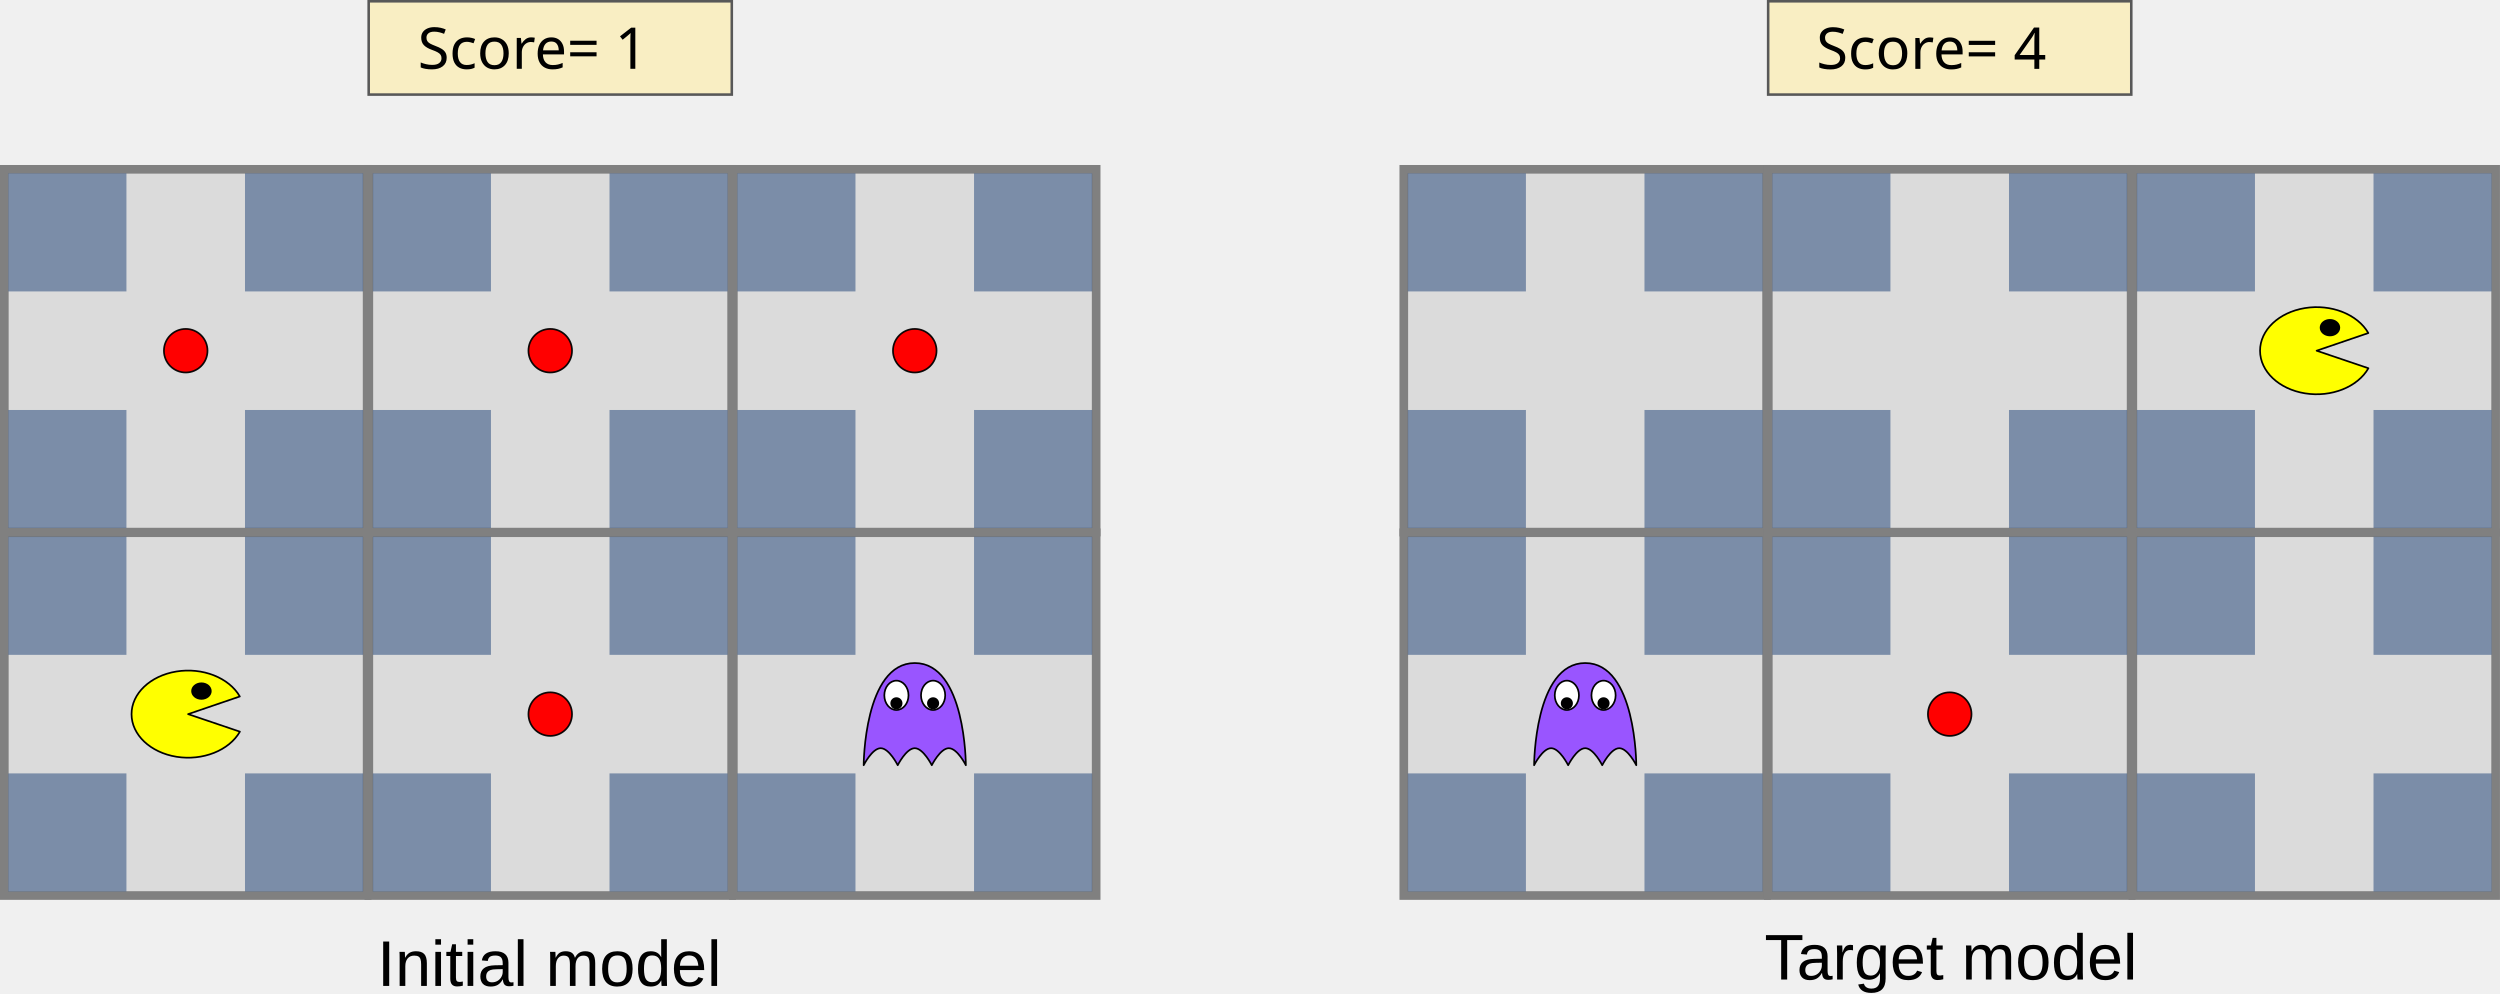
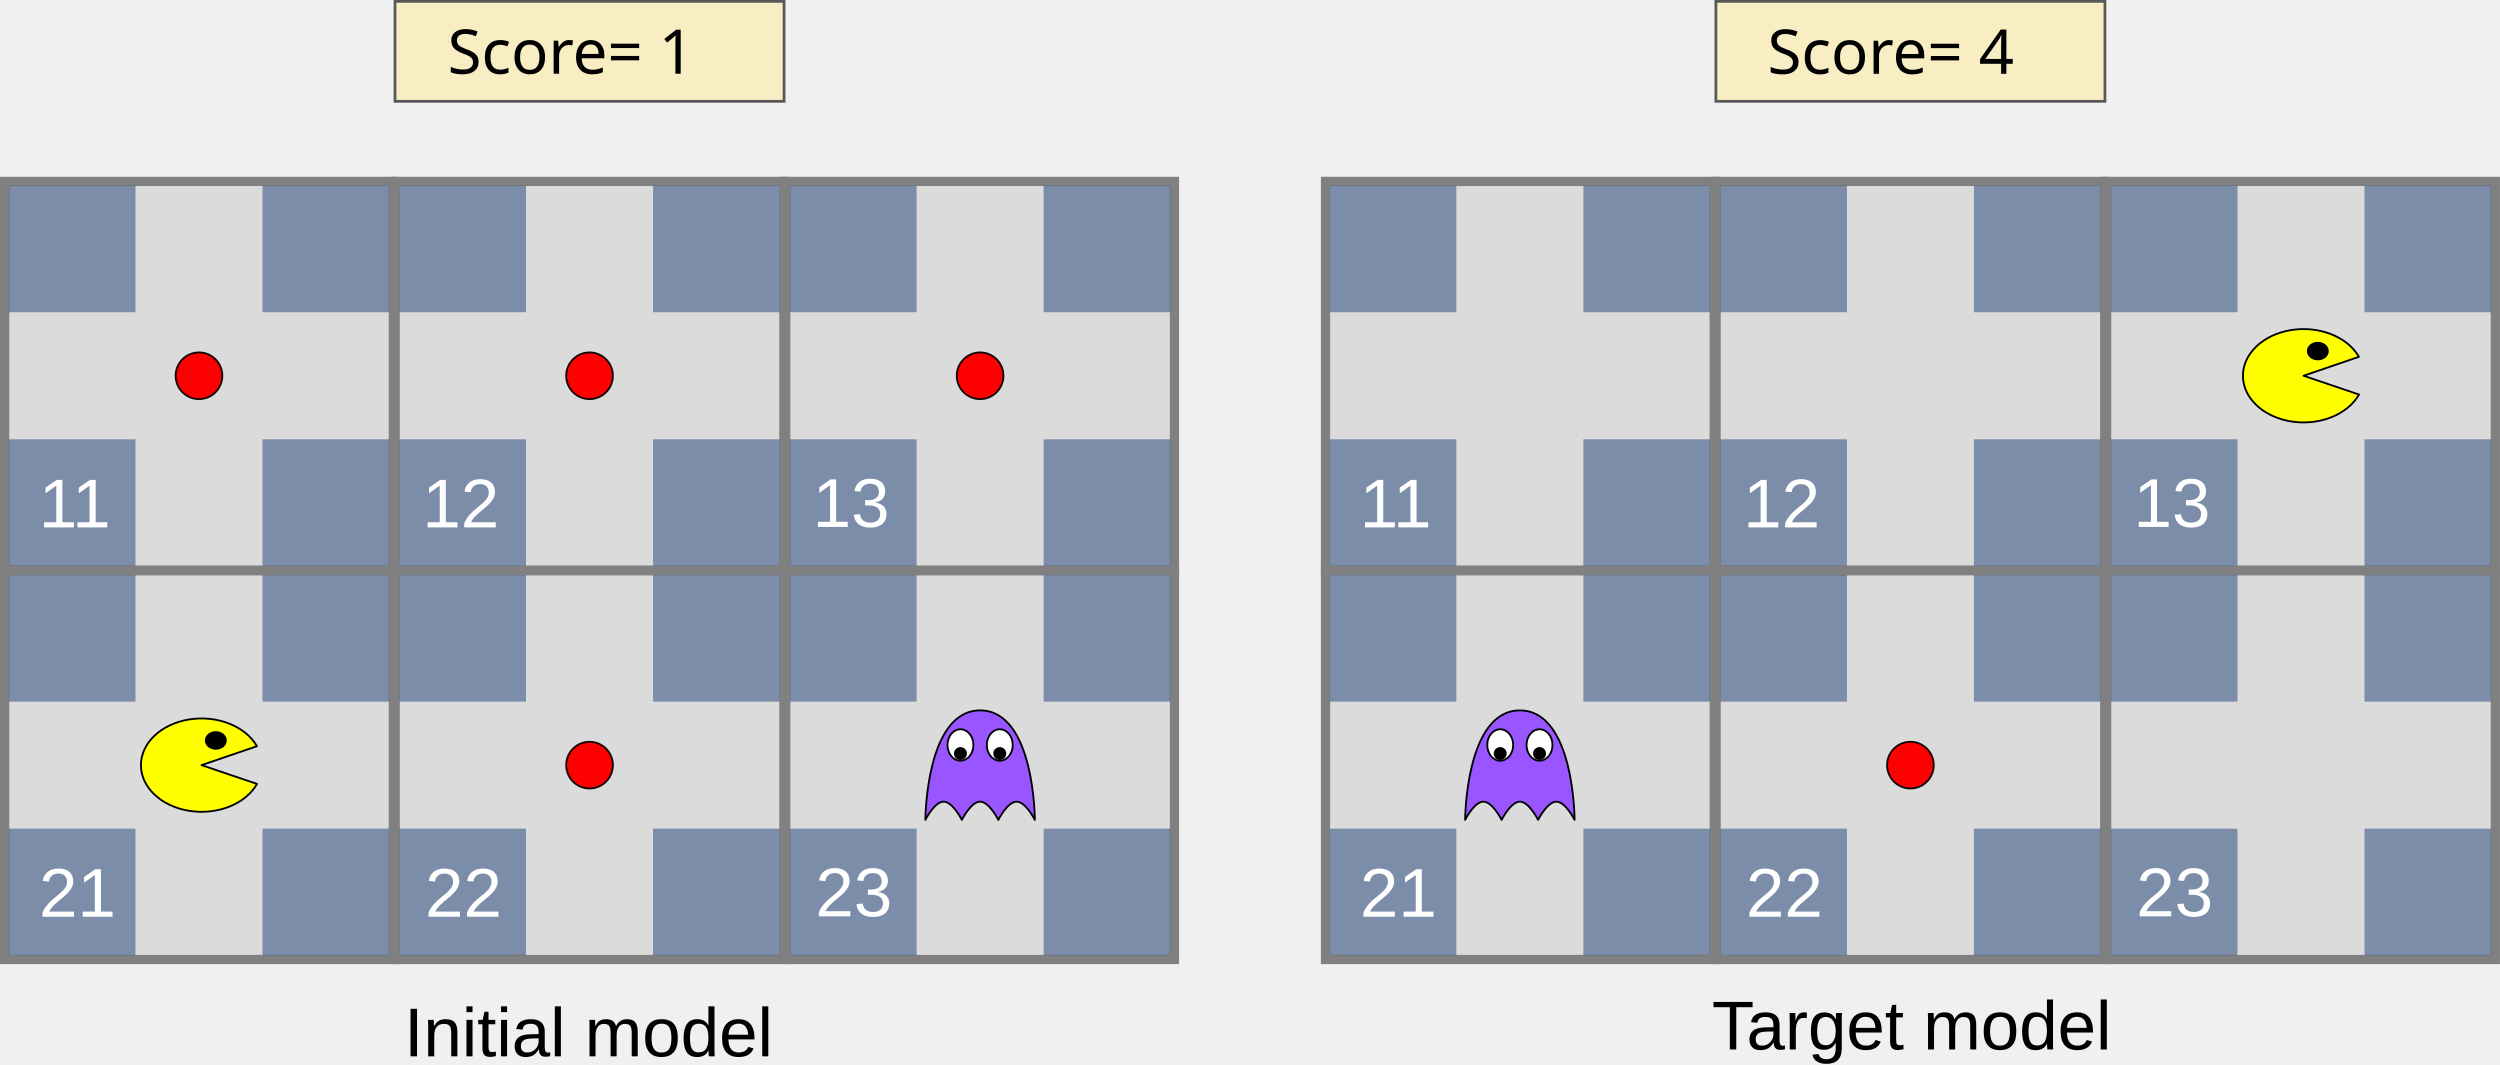
- <svg xmlns="http://www.w3.org/2000/svg" xmlns:ns1="http://www.openswatchbook.org/uri/2009/osb" width="15.074in" height="5.988in" id="svg19640" version="1.0">
+ <svg xmlns="http://www.w3.org/2000/svg" xmlns:ns1="http://www.openswatchbook.org/uri/2009/osb" width="14.069in" height="5.988in" id="svg19640" version="1.0">
  <defs id="defs19642">
    <marker orient="auto" refY="0" refX="0" id="marker12041" style="overflow:visible">
      <path id="path12039" d="M 0,0 5,-5 -12.5,0 5,5 Z" style="fill:#000000;fill-opacity:1;fill-rule:evenodd;stroke:#000000;stroke-width:1pt;stroke-opacity:1" transform="matrix(0.4,0,0,0.4,4,0)" />
    </marker>
    <marker orient="auto" refY="0" refX="0" id="marker10368" style="overflow:visible">
      <path id="path10366" d="M 0,0 5,-5 -12.5,0 5,5 Z" style="fill:#ff0100;fill-opacity:1;fill-rule:evenodd;stroke:#ff0100;stroke-width:1pt;stroke-opacity:1" transform="matrix(0.4,0,0,0.4,4,0)" />
    </marker>
    <marker orient="auto" refY="0" refX="0" id="marker10172" style="overflow:visible">
      <path id="path10170" d="M 0,0 5,-5 -12.5,0 5,5 Z" style="fill:#ff0100;fill-opacity:1;fill-rule:evenodd;stroke:#ff0100;stroke-width:1pt;stroke-opacity:1" transform="matrix(0.4,0,0,0.4,4,0)" />
    </marker>
    <marker orient="auto" refY="0" refX="0" id="marker9828" style="overflow:visible">
      <path id="path9826" d="M 0,0 5,-5 -12.5,0 5,5 Z" style="fill:#000000;fill-opacity:1;fill-rule:evenodd;stroke:#000000;stroke-width:1pt;stroke-opacity:1" transform="matrix(0.4,0,0,0.4,4,0)" />
    </marker>
    <marker orient="auto" refY="0" refX="0" id="marker9420" style="overflow:visible">
      <path id="path9418" d="M 0,0 5,-5 -12.5,0 5,5 Z" style="fill:#000000;fill-opacity:1;fill-rule:evenodd;stroke:#000000;stroke-width:1pt;stroke-opacity:1" transform="matrix(0.4,0,0,0.4,4,0)" />
    </marker>
    <marker orient="auto" refY="0" refX="0" id="marker9006" style="overflow:visible">
      <path id="path9004" d="M 0,0 5,-5 -12.5,0 5,5 Z" style="fill:#0000f6;fill-opacity:1;fill-rule:evenodd;stroke:#0000f6;stroke-width:1pt;stroke-opacity:1" transform="matrix(0.4,0,0,0.4,4,0)" />
    </marker>
    <marker style="overflow:visible" id="marker7353" refX="0" refY="0" orient="auto">
      <path transform="matrix(0.4,0,0,0.4,4,0)" style="fill:#000000;fill-opacity:1;fill-rule:evenodd;stroke:#000000;stroke-width:1pt;stroke-opacity:1" d="M 0,0 5,-5 -12.5,0 5,5 Z" id="path7351" />
    </marker>
    <marker style="overflow:visible" id="marker6692" refX="0" refY="0" orient="auto">
      <path transform="matrix(0.4,0,0,0.4,4,0)" style="fill:#ff0000;fill-opacity:0.619;fill-rule:evenodd;stroke:#ff0100;stroke-width:1pt;stroke-opacity:1" d="M 0,0 5,-5 -12.5,0 5,5 Z" id="path6690" />
    </marker>
    <marker orient="auto" refY="0" refX="0" id="marker6030" style="overflow:visible">
      <path id="path6028" d="M 0,0 5,-5 -12.5,0 5,5 Z" style="fill:#006a00;fill-opacity:1;fill-rule:evenodd;stroke:#006a00;stroke-width:1pt;stroke-opacity:1" transform="matrix(0.4,0,0,0.4,4,0)" />
    </marker>
    <marker orient="auto" refY="0" refX="0" id="marker5816" style="overflow:visible">
      <path id="path5814" d="M 0,0 5,-5 -12.5,0 5,5 Z" style="fill:#0fef00;fill-opacity:0.619;fill-rule:evenodd;stroke:#006a00;stroke-width:1pt;stroke-opacity:1" transform="matrix(0.4,0,0,0.4,4,0)" />
    </marker>
    <marker orient="auto" refY="0" refX="0" id="marker5287" style="overflow:visible">
      <path id="path5285" d="M 0,0 5,-5 -12.5,0 5,5 Z" style="fill:#000000;fill-opacity:1;fill-rule:evenodd;stroke:#000000;stroke-width:1pt;stroke-opacity:1" transform="matrix(0.4,0,0,0.4,4,0)" />
    </marker>
    <marker style="overflow:visible" id="marker1061" refX="0" refY="0" orient="auto">
      <path transform="matrix(0.4,0,0,0.4,4,0)" style="fill:#000000;fill-opacity:1;fill-rule:evenodd;stroke:#000000;stroke-width:1pt;stroke-opacity:1" d="M 0,0 5,-5 -12.5,0 5,5 Z" id="path1059" />
    </marker>
    <marker style="overflow:visible" id="marker10573" refX="0" refY="0" orient="auto">
      <path transform="matrix(0.4,0,0,0.4,4,0)" style="fill:#000000;fill-opacity:1;fill-rule:evenodd;stroke:#000000;stroke-width:1pt;stroke-opacity:1" d="M 0,0 5,-5 -12.5,0 5,5 Z" id="path10571" />
    </marker>
    <marker orient="auto" refY="0" refX="0" id="marker10458" style="overflow:visible">
      <path id="path10456" d="M 0,0 5,-5 -12.5,0 5,5 Z" style="fill:#000000;fill-opacity:1;fill-rule:evenodd;stroke:#000000;stroke-width:1pt;stroke-opacity:1" transform="matrix(0.4,0,0,0.4,4,0)" />
    </marker>
    <linearGradient id="linearGradient9888" ns1:paint="solid">
      <stop style="stop-color:#000000;stop-opacity:1;" offset="0" id="stop9886" />
    </linearGradient>
    <marker style="overflow:visible" id="marker9519" refX="0" refY="0" orient="auto">
      <path transform="matrix(0.4,0,0,0.4,4,0)" style="fill:#000000;fill-opacity:1;fill-rule:evenodd;stroke:#000000;stroke-width:1pt;stroke-opacity:1" d="M 0,0 5,-5 -12.5,0 5,5 Z" id="path9517" />
    </marker>
    <marker orient="auto" refY="0" refX="0" id="marker8839" style="overflow:visible">
      <path id="path8837" d="M 0,0 5,-5 -12.5,0 5,5 Z" style="fill:#000000;fill-opacity:1;fill-rule:evenodd;stroke:#000000;stroke-width:1pt;stroke-opacity:1" transform="matrix(0.4,0,0,0.4,4,0)" />
    </marker>
    <marker orient="auto" refY="0" refX="0" id="marker8245" style="overflow:visible">
      <path id="path8243" d="M 0,0 5,-5 -12.5,0 5,5 Z" style="fill:#000000;fill-opacity:1;fill-rule:evenodd;stroke:#000000;stroke-width:1pt;stroke-opacity:1" transform="matrix(0.4,0,0,0.4,4,0)" />
    </marker>
    <linearGradient id="linearGradient6167" ns1:paint="solid">
      <stop style="stop-color:#000000;stop-opacity:1;" offset="0" id="stop6165" />
    </linearGradient>
    <marker orient="auto" refY="0" refX="0" id="Arrow1Lstart" style="overflow:visible">
      <path id="path4739" d="M 0,0 5,-5 -12.5,0 5,5 Z" style="fill:#000000;fill-opacity:1;fill-rule:evenodd;stroke:#000000;stroke-width:1pt;stroke-opacity:1" transform="matrix(0.8,0,0,0.8,10,0)" />
    </marker>
    <marker style="overflow:visible" id="Arrow1Mend" refX="0" refY="0" orient="auto">
      <path transform="matrix(-0.4,0,0,-0.4,-4,0)" style="fill-rule:evenodd;stroke:#000000;stroke-width:1pt;marker-start:none" d="M 0,0 5,-5 -12.5,0 5,5 Z" id="path5914" />
    </marker>
    <marker orient="auto" refY="0" refX="0" id="Arrow1Mend-4" style="overflow:visible">
      <path id="path5914-8" d="M 0,0 5,-5 -12.5,0 5,5 Z" style="fill-rule:evenodd;stroke:#000000;stroke-width:1pt;marker-start:none" transform="matrix(-0.4,0,0,-0.4,-4,0)" />
    </marker>
    <marker style="overflow:visible" id="marker4821-5" refX="0" refY="0" orient="auto">
      <path transform="matrix(0.4,0,0,0.4,4,0)" style="fill:#0000f6;fill-opacity:1;fill-rule:evenodd;stroke:#0000f6;stroke-width:1pt;stroke-opacity:1" d="M 0,0 5,-5 -12.5,0 5,5 Z" id="path4819-7" />
    </marker>
    <marker style="overflow:visible" id="Arrow1Mend-3" refX="0" refY="0" orient="auto">
      <path transform="matrix(-0.4,0,0,-0.4,-4,0)" style="fill-rule:evenodd;stroke:#000000;stroke-width:1pt;marker-start:none" d="M 0,0 5,-5 -12.5,0 5,5 Z" id="path5914-4" />
    </marker>
  </defs>
  <g id="layer2" transform="translate(96.5438,-1249.698)">
-     <g id="g6042">
+     <g id="g5107">
      <rect style="fill:#cccccc;fill-opacity:0.575;fill-rule:evenodd;stroke:#808080;stroke-width:5;stroke-miterlimit:4;stroke-dasharray:none;stroke-opacity:1" id="rect8469" width="210" height="210" x="-94.044" y="1347.701" />
      <rect style="fill:#214478;fill-opacity:0.517;fill-rule:evenodd;stroke:none;stroke-width:1.628;stroke-miterlimit:4;stroke-dasharray:none;stroke-opacity:1" id="rect8471" width="68.372" height="68.372" x="-91.73" y="1350.015" />
      <rect y="1487.015" x="-91.73" height="68.372" width="68.372" id="rect8473" style="fill:#214478;fill-opacity:0.517;fill-rule:evenodd;stroke:none;stroke-width:1.628;stroke-miterlimit:4;stroke-dasharray:none;stroke-opacity:1" />
      <rect style="fill:#214478;fill-opacity:0.517;fill-rule:evenodd;stroke:none;stroke-width:1.628;stroke-miterlimit:4;stroke-dasharray:none;stroke-opacity:1" id="rect8475" width="68.372" height="68.372" x="45.27" y="1487.015" />
      <rect y="1350.015" x="45.27" height="68.372" width="68.372" id="rect8477" style="fill:#214478;fill-opacity:0.517;fill-rule:evenodd;stroke:none;stroke-width:1.628;stroke-miterlimit:4;stroke-dasharray:none;stroke-opacity:1" />
      <rect y="1347.701" x="116.956" height="210" width="210" id="rect8479" style="fill:#cccccc;fill-opacity:0.575;fill-rule:evenodd;stroke:#808080;stroke-width:5;stroke-miterlimit:4;stroke-dasharray:none;stroke-opacity:1" />
      <rect y="1350.015" x="119.27" height="68.372" width="68.372" id="rect8481" style="fill:#214478;fill-opacity:0.517;fill-rule:evenodd;stroke:none;stroke-width:1.628;stroke-miterlimit:4;stroke-dasharray:none;stroke-opacity:1" />
      <rect style="fill:#214478;fill-opacity:0.517;fill-rule:evenodd;stroke:none;stroke-width:1.628;stroke-miterlimit:4;stroke-dasharray:none;stroke-opacity:1" id="rect8483" width="68.372" height="68.372" x="119.27" y="1487.015" />
      <rect y="1487.015" x="256.27" height="68.372" width="68.372" id="rect8485" style="fill:#214478;fill-opacity:0.517;fill-rule:evenodd;stroke:none;stroke-width:1.628;stroke-miterlimit:4;stroke-dasharray:none;stroke-opacity:1" />
      <rect style="fill:#214478;fill-opacity:0.517;fill-rule:evenodd;stroke:none;stroke-width:1.628;stroke-miterlimit:4;stroke-dasharray:none;stroke-opacity:1" id="rect8487" width="68.372" height="68.372" x="256.27" y="1350.015" />
      <rect style="fill:#cccccc;fill-opacity:0.575;fill-rule:evenodd;stroke:#808080;stroke-width:5;stroke-miterlimit:4;stroke-dasharray:none;stroke-opacity:1" id="rect8489" width="210" height="210" x="327.956" y="1347.701" />
      <rect style="fill:#214478;fill-opacity:0.517;fill-rule:evenodd;stroke:none;stroke-width:1.628;stroke-miterlimit:4;stroke-dasharray:none;stroke-opacity:1" id="rect8491" width="68.372" height="68.372" x="330.27" y="1350.015" />
      <rect y="1487.015" x="330.27" height="68.372" width="68.372" id="rect8493" style="fill:#214478;fill-opacity:0.517;fill-rule:evenodd;stroke:none;stroke-width:1.628;stroke-miterlimit:4;stroke-dasharray:none;stroke-opacity:1" />
      <rect style="fill:#214478;fill-opacity:0.517;fill-rule:evenodd;stroke:none;stroke-width:1.628;stroke-miterlimit:4;stroke-dasharray:none;stroke-opacity:1" id="rect8495" width="68.372" height="68.372" x="467.27" y="1487.015" />
      <rect y="1350.015" x="467.27" height="68.372" width="68.372" id="rect8497" style="fill:#214478;fill-opacity:0.517;fill-rule:evenodd;stroke:none;stroke-width:1.628;stroke-miterlimit:4;stroke-dasharray:none;stroke-opacity:1" />
      <rect y="1558.064" x="-94.044" height="210" width="210" id="rect5071" style="fill:#cccccc;fill-opacity:0.575;fill-rule:evenodd;stroke:#808080;stroke-width:5;stroke-miterlimit:4;stroke-dasharray:none;stroke-opacity:1" />
      <rect y="1560.378" x="-91.73" height="68.372" width="68.372" id="rect5073" style="fill:#214478;fill-opacity:0.517;fill-rule:evenodd;stroke:none;stroke-width:1.628;stroke-miterlimit:4;stroke-dasharray:none;stroke-opacity:1" />
      <rect style="fill:#214478;fill-opacity:0.517;fill-rule:evenodd;stroke:none;stroke-width:1.628;stroke-miterlimit:4;stroke-dasharray:none;stroke-opacity:1" id="rect5075" width="68.372" height="68.372" x="-91.73" y="1697.378" />
      <rect y="1697.378" x="45.27" height="68.372" width="68.372" id="rect5077" style="fill:#214478;fill-opacity:0.517;fill-rule:evenodd;stroke:none;stroke-width:1.628;stroke-miterlimit:4;stroke-dasharray:none;stroke-opacity:1" />
      <rect style="fill:#214478;fill-opacity:0.517;fill-rule:evenodd;stroke:none;stroke-width:1.628;stroke-miterlimit:4;stroke-dasharray:none;stroke-opacity:1" id="rect5079" width="68.372" height="68.372" x="45.27" y="1560.378" />
      <rect style="fill:#cccccc;fill-opacity:0.575;fill-rule:evenodd;stroke:#808080;stroke-width:5;stroke-miterlimit:4;stroke-dasharray:none;stroke-opacity:1" id="rect5081" width="210" height="210" x="116.956" y="1558.064" />
      <rect style="fill:#214478;fill-opacity:0.517;fill-rule:evenodd;stroke:none;stroke-width:1.628;stroke-miterlimit:4;stroke-dasharray:none;stroke-opacity:1" id="rect5083" width="68.372" height="68.372" x="119.27" y="1560.378" />
      <rect y="1697.378" x="119.27" height="68.372" width="68.372" id="rect5085" style="fill:#214478;fill-opacity:0.517;fill-rule:evenodd;stroke:none;stroke-width:1.628;stroke-miterlimit:4;stroke-dasharray:none;stroke-opacity:1" />
      <rect style="fill:#214478;fill-opacity:0.517;fill-rule:evenodd;stroke:none;stroke-width:1.628;stroke-miterlimit:4;stroke-dasharray:none;stroke-opacity:1" id="rect5087" width="68.372" height="68.372" x="256.27" y="1697.378" />
      <rect y="1560.378" x="256.27" height="68.372" width="68.372" id="rect5089" style="fill:#214478;fill-opacity:0.517;fill-rule:evenodd;stroke:none;stroke-width:1.628;stroke-miterlimit:4;stroke-dasharray:none;stroke-opacity:1" />
      <rect y="1558.064" x="327.956" height="210" width="210" id="rect5091" style="fill:#cccccc;fill-opacity:0.575;fill-rule:evenodd;stroke:#808080;stroke-width:5;stroke-miterlimit:4;stroke-dasharray:none;stroke-opacity:1" />
      <rect y="1560.378" x="330.27" height="68.372" width="68.372" id="rect5093" style="fill:#214478;fill-opacity:0.517;fill-rule:evenodd;stroke:none;stroke-width:1.628;stroke-miterlimit:4;stroke-dasharray:none;stroke-opacity:1" />
      <rect style="fill:#214478;fill-opacity:0.517;fill-rule:evenodd;stroke:none;stroke-width:1.628;stroke-miterlimit:4;stroke-dasharray:none;stroke-opacity:1" id="rect5095" width="68.372" height="68.372" x="330.27" y="1697.378" />
      <rect y="1697.378" x="467.27" height="68.372" width="68.372" id="rect5097" style="fill:#214478;fill-opacity:0.517;fill-rule:evenodd;stroke:none;stroke-width:1.628;stroke-miterlimit:4;stroke-dasharray:none;stroke-opacity:1" />
      <rect style="fill:#214478;fill-opacity:0.517;fill-rule:evenodd;stroke:none;stroke-width:1.628;stroke-miterlimit:4;stroke-dasharray:none;stroke-opacity:1" id="rect5099" width="68.372" height="68.372" x="467.27" y="1560.378" />
-     </g>
-     <g id="g6104" transform="translate(810.076)">
-       <rect y="1347.701" x="-94.044" height="210" width="210" id="rect6044" style="fill:#cccccc;fill-opacity:0.575;fill-rule:evenodd;stroke:#808080;stroke-width:5;stroke-miterlimit:4;stroke-dasharray:none;stroke-opacity:1" />
-       <rect y="1350.015" x="-91.73" height="68.372" width="68.372" id="rect6046" style="fill:#214478;fill-opacity:0.517;fill-rule:evenodd;stroke:none;stroke-width:1.628;stroke-miterlimit:4;stroke-dasharray:none;stroke-opacity:1" />
-       <rect style="fill:#214478;fill-opacity:0.517;fill-rule:evenodd;stroke:none;stroke-width:1.628;stroke-miterlimit:4;stroke-dasharray:none;stroke-opacity:1" id="rect6048" width="68.372" height="68.372" x="-91.73" y="1487.015" />
-       <rect y="1487.015" x="45.27" height="68.372" width="68.372" id="rect6050" style="fill:#214478;fill-opacity:0.517;fill-rule:evenodd;stroke:none;stroke-width:1.628;stroke-miterlimit:4;stroke-dasharray:none;stroke-opacity:1" />
-       <rect style="fill:#214478;fill-opacity:0.517;fill-rule:evenodd;stroke:none;stroke-width:1.628;stroke-miterlimit:4;stroke-dasharray:none;stroke-opacity:1" id="rect6052" width="68.372" height="68.372" x="45.27" y="1350.015" />
-       <rect style="fill:#cccccc;fill-opacity:0.575;fill-rule:evenodd;stroke:#808080;stroke-width:5;stroke-miterlimit:4;stroke-dasharray:none;stroke-opacity:1" id="rect6054" width="210" height="210" x="116.956" y="1347.701" />
-       <rect style="fill:#214478;fill-opacity:0.517;fill-rule:evenodd;stroke:none;stroke-width:1.628;stroke-miterlimit:4;stroke-dasharray:none;stroke-opacity:1" id="rect6056" width="68.372" height="68.372" x="119.27" y="1350.015" />
-       <rect y="1487.015" x="119.27" height="68.372" width="68.372" id="rect6058" style="fill:#214478;fill-opacity:0.517;fill-rule:evenodd;stroke:none;stroke-width:1.628;stroke-miterlimit:4;stroke-dasharray:none;stroke-opacity:1" />
-       <rect style="fill:#214478;fill-opacity:0.517;fill-rule:evenodd;stroke:none;stroke-width:1.628;stroke-miterlimit:4;stroke-dasharray:none;stroke-opacity:1" id="rect6060" width="68.372" height="68.372" x="256.27" y="1487.015" />
-       <rect y="1350.015" x="256.27" height="68.372" width="68.372" id="rect6062" style="fill:#214478;fill-opacity:0.517;fill-rule:evenodd;stroke:none;stroke-width:1.628;stroke-miterlimit:4;stroke-dasharray:none;stroke-opacity:1" />
-       <rect y="1347.701" x="327.956" height="210" width="210" id="rect6064" style="fill:#cccccc;fill-opacity:0.575;fill-rule:evenodd;stroke:#808080;stroke-width:5;stroke-miterlimit:4;stroke-dasharray:none;stroke-opacity:1" />
-       <rect y="1350.015" x="330.27" height="68.372" width="68.372" id="rect6066" style="fill:#214478;fill-opacity:0.517;fill-rule:evenodd;stroke:none;stroke-width:1.628;stroke-miterlimit:4;stroke-dasharray:none;stroke-opacity:1" />
-       <rect style="fill:#214478;fill-opacity:0.517;fill-rule:evenodd;stroke:none;stroke-width:1.628;stroke-miterlimit:4;stroke-dasharray:none;stroke-opacity:1" id="rect6068" width="68.372" height="68.372" x="330.27" y="1487.015" />
-       <rect y="1487.015" x="467.27" height="68.372" width="68.372" id="rect6070" style="fill:#214478;fill-opacity:0.517;fill-rule:evenodd;stroke:none;stroke-width:1.628;stroke-miterlimit:4;stroke-dasharray:none;stroke-opacity:1" />
-       <rect style="fill:#214478;fill-opacity:0.517;fill-rule:evenodd;stroke:none;stroke-width:1.628;stroke-miterlimit:4;stroke-dasharray:none;stroke-opacity:1" id="rect6072" width="68.372" height="68.372" x="467.27" y="1350.015" />
-       <rect style="fill:#cccccc;fill-opacity:0.575;fill-rule:evenodd;stroke:#808080;stroke-width:5;stroke-miterlimit:4;stroke-dasharray:none;stroke-opacity:1" id="rect6074" width="210" height="210" x="-94.044" y="1558.064" />
-       <rect style="fill:#214478;fill-opacity:0.517;fill-rule:evenodd;stroke:none;stroke-width:1.628;stroke-miterlimit:4;stroke-dasharray:none;stroke-opacity:1" id="rect6076" width="68.372" height="68.372" x="-91.73" y="1560.378" />
-       <rect y="1697.378" x="-91.73" height="68.372" width="68.372" id="rect6078" style="fill:#214478;fill-opacity:0.517;fill-rule:evenodd;stroke:none;stroke-width:1.628;stroke-miterlimit:4;stroke-dasharray:none;stroke-opacity:1" />
-       <rect style="fill:#214478;fill-opacity:0.517;fill-rule:evenodd;stroke:none;stroke-width:1.628;stroke-miterlimit:4;stroke-dasharray:none;stroke-opacity:1" id="rect6080" width="68.372" height="68.372" x="45.27" y="1697.378" />
-       <rect y="1560.378" x="45.27" height="68.372" width="68.372" id="rect6082" style="fill:#214478;fill-opacity:0.517;fill-rule:evenodd;stroke:none;stroke-width:1.628;stroke-miterlimit:4;stroke-dasharray:none;stroke-opacity:1" />
-       <rect y="1558.064" x="116.956" height="210" width="210" id="rect6084" style="fill:#cccccc;fill-opacity:0.575;fill-rule:evenodd;stroke:#808080;stroke-width:5;stroke-miterlimit:4;stroke-dasharray:none;stroke-opacity:1" />
-       <rect y="1560.378" x="119.27" height="68.372" width="68.372" id="rect6086" style="fill:#214478;fill-opacity:0.517;fill-rule:evenodd;stroke:none;stroke-width:1.628;stroke-miterlimit:4;stroke-dasharray:none;stroke-opacity:1" />
-       <rect style="fill:#214478;fill-opacity:0.517;fill-rule:evenodd;stroke:none;stroke-width:1.628;stroke-miterlimit:4;stroke-dasharray:none;stroke-opacity:1" id="rect6088" width="68.372" height="68.372" x="119.27" y="1697.378" />
-       <rect y="1697.378" x="256.27" height="68.372" width="68.372" id="rect6090" style="fill:#214478;fill-opacity:0.517;fill-rule:evenodd;stroke:none;stroke-width:1.628;stroke-miterlimit:4;stroke-dasharray:none;stroke-opacity:1" />
-       <rect style="fill:#214478;fill-opacity:0.517;fill-rule:evenodd;stroke:none;stroke-width:1.628;stroke-miterlimit:4;stroke-dasharray:none;stroke-opacity:1" id="rect6092" width="68.372" height="68.372" x="256.27" y="1560.378" />
-       <rect style="fill:#cccccc;fill-opacity:0.575;fill-rule:evenodd;stroke:#808080;stroke-width:5;stroke-miterlimit:4;stroke-dasharray:none;stroke-opacity:1" id="rect6094" width="210" height="210" x="327.956" y="1558.064" />
-       <rect style="fill:#214478;fill-opacity:0.517;fill-rule:evenodd;stroke:none;stroke-width:1.628;stroke-miterlimit:4;stroke-dasharray:none;stroke-opacity:1" id="rect6096" width="68.372" height="68.372" x="330.27" y="1560.378" />
-       <rect y="1697.378" x="330.27" height="68.372" width="68.372" id="rect6098" style="fill:#214478;fill-opacity:0.517;fill-rule:evenodd;stroke:none;stroke-width:1.628;stroke-miterlimit:4;stroke-dasharray:none;stroke-opacity:1" />
-       <rect style="fill:#214478;fill-opacity:0.517;fill-rule:evenodd;stroke:none;stroke-width:1.628;stroke-miterlimit:4;stroke-dasharray:none;stroke-opacity:1" id="rect6100" width="68.372" height="68.372" x="467.27" y="1697.378" />
-       <rect y="1560.378" x="467.27" height="68.372" width="68.372" id="rect6102" style="fill:#214478;fill-opacity:0.517;fill-rule:evenodd;stroke:none;stroke-width:1.628;stroke-miterlimit:4;stroke-dasharray:none;stroke-opacity:1" />
+       <text xml:space="preserve" style="font-style:normal;font-variant:normal;font-weight:normal;font-stretch:normal;font-size:37.333px;line-height:1.25;font-family:Arial;-inkscape-font-specification:'Arial, Normal';font-variant-ligatures:normal;font-variant-caps:normal;font-variant-numeric:normal;font-feature-settings:normal;text-align:start;letter-spacing:0px;word-spacing:0px;writing-mode:lr-tb;text-anchor:start;fill:#ffffff;fill-opacity:1;stroke:none" x="-388.804" y="-793.761" id="text8994-9" transform="translate(313.2676,2328.379)">
+         <tspan x="-388.804" y="-793.761" id="tspan8992-8">11</tspan>
+       </text>
+       <text id="text5005" y="-793.761" x="-181.632" style="font-style:normal;font-variant:normal;font-weight:normal;font-stretch:normal;font-size:37.333px;line-height:1.25;font-family:Arial;-inkscape-font-specification:'Arial, Normal';font-variant-ligatures:normal;font-variant-caps:normal;font-variant-numeric:normal;font-feature-settings:normal;text-align:start;letter-spacing:0px;word-spacing:0px;writing-mode:lr-tb;text-anchor:start;fill:#ffffff;fill-opacity:1;stroke:none" xml:space="preserve" transform="translate(313.2676,2328.379)">
+         <tspan id="tspan5003" y="-793.761" x="-181.632">12</tspan>
+       </text>
+       <text xml:space="preserve" style="font-style:normal;font-variant:normal;font-weight:normal;font-stretch:normal;font-size:37.333px;line-height:1.25;font-family:Arial;-inkscape-font-specification:'Arial, Normal';font-variant-ligatures:normal;font-variant-caps:normal;font-variant-numeric:normal;font-feature-settings:normal;text-align:start;letter-spacing:0px;word-spacing:0px;writing-mode:lr-tb;text-anchor:start;fill:#ffffff;fill-opacity:1;stroke:none" x="29.232" y="-793.998" id="text5009" transform="translate(313.2676,2328.379)">
+         <tspan x="29.232" y="-793.998" id="tspan5007">13</tspan>
+       </text>
+       <text id="text5013" y="-583.398" x="-388.72" style="font-style:normal;font-variant:normal;font-weight:normal;font-stretch:normal;font-size:37.333px;line-height:1.25;font-family:Arial;-inkscape-font-specification:'Arial, Normal';font-variant-ligatures:normal;font-variant-caps:normal;font-variant-numeric:normal;font-feature-settings:normal;text-align:start;letter-spacing:0px;word-spacing:0px;writing-mode:lr-tb;text-anchor:start;fill:#ffffff;fill-opacity:1;stroke:none" xml:space="preserve" transform="translate(313.2676,2328.379)">
+         <tspan id="tspan5011" y="-583.398" x="-388.72">21</tspan>
+       </text>
+       <text xml:space="preserve" style="font-style:normal;font-variant:normal;font-weight:normal;font-stretch:normal;font-size:37.333px;line-height:1.25;font-family:Arial;-inkscape-font-specification:'Arial, Normal';font-variant-ligatures:normal;font-variant-caps:normal;font-variant-numeric:normal;font-feature-settings:normal;text-align:start;letter-spacing:0px;word-spacing:0px;writing-mode:lr-tb;text-anchor:start;fill:#ffffff;fill-opacity:1;stroke:none" x="-180.163" y="-583.398" id="text5017" transform="translate(313.2676,2328.379)">
+         <tspan x="-180.163" y="-583.398" id="tspan5015">22</tspan>
+       </text>
+       <text id="text5021" y="-583.635" x="30.7" style="font-style:normal;font-variant:normal;font-weight:normal;font-stretch:normal;font-size:37.333px;line-height:1.25;font-family:Arial;-inkscape-font-specification:'Arial, Normal';font-variant-ligatures:normal;font-variant-caps:normal;font-variant-numeric:normal;font-feature-settings:normal;text-align:start;letter-spacing:0px;word-spacing:0px;writing-mode:lr-tb;text-anchor:start;fill:#ffffff;fill-opacity:1;stroke:none" xml:space="preserve" transform="translate(313.2676,2328.379)">
+         <tspan id="tspan5019" y="-583.635" x="30.7">23</tspan>
+       </text>
+     </g>
+     <g id="g5193" transform="translate(713.6043)">
+       <rect y="1347.701" x="-94.044" height="210" width="210" id="rect5109" style="fill:#cccccc;fill-opacity:0.575;fill-rule:evenodd;stroke:#808080;stroke-width:5;stroke-miterlimit:4;stroke-dasharray:none;stroke-opacity:1" />
+       <rect y="1350.015" x="-91.73" height="68.372" width="68.372" id="rect5111" style="fill:#214478;fill-opacity:0.517;fill-rule:evenodd;stroke:none;stroke-width:1.628;stroke-miterlimit:4;stroke-dasharray:none;stroke-opacity:1" />
+       <rect style="fill:#214478;fill-opacity:0.517;fill-rule:evenodd;stroke:none;stroke-width:1.628;stroke-miterlimit:4;stroke-dasharray:none;stroke-opacity:1" id="rect5113" width="68.372" height="68.372" x="-91.73" y="1487.015" />
+       <rect y="1487.015" x="45.27" height="68.372" width="68.372" id="rect5115" style="fill:#214478;fill-opacity:0.517;fill-rule:evenodd;stroke:none;stroke-width:1.628;stroke-miterlimit:4;stroke-dasharray:none;stroke-opacity:1" />
+       <rect style="fill:#214478;fill-opacity:0.517;fill-rule:evenodd;stroke:none;stroke-width:1.628;stroke-miterlimit:4;stroke-dasharray:none;stroke-opacity:1" id="rect5117" width="68.372" height="68.372" x="45.27" y="1350.015" />
+       <rect style="fill:#cccccc;fill-opacity:0.575;fill-rule:evenodd;stroke:#808080;stroke-width:5;stroke-miterlimit:4;stroke-dasharray:none;stroke-opacity:1" id="rect5119" width="210" height="210" x="116.956" y="1347.701" />
+       <rect style="fill:#214478;fill-opacity:0.517;fill-rule:evenodd;stroke:none;stroke-width:1.628;stroke-miterlimit:4;stroke-dasharray:none;stroke-opacity:1" id="rect5121" width="68.372" height="68.372" x="119.27" y="1350.015" />
+       <rect y="1487.015" x="119.27" height="68.372" width="68.372" id="rect5123" style="fill:#214478;fill-opacity:0.517;fill-rule:evenodd;stroke:none;stroke-width:1.628;stroke-miterlimit:4;stroke-dasharray:none;stroke-opacity:1" />
+       <rect style="fill:#214478;fill-opacity:0.517;fill-rule:evenodd;stroke:none;stroke-width:1.628;stroke-miterlimit:4;stroke-dasharray:none;stroke-opacity:1" id="rect5125" width="68.372" height="68.372" x="256.27" y="1487.015" />
+       <rect y="1350.015" x="256.27" height="68.372" width="68.372" id="rect5127" style="fill:#214478;fill-opacity:0.517;fill-rule:evenodd;stroke:none;stroke-width:1.628;stroke-miterlimit:4;stroke-dasharray:none;stroke-opacity:1" />
+       <rect y="1347.701" x="327.956" height="210" width="210" id="rect5129" style="fill:#cccccc;fill-opacity:0.575;fill-rule:evenodd;stroke:#808080;stroke-width:5;stroke-miterlimit:4;stroke-dasharray:none;stroke-opacity:1" />
+       <rect y="1350.015" x="330.27" height="68.372" width="68.372" id="rect5131" style="fill:#214478;fill-opacity:0.517;fill-rule:evenodd;stroke:none;stroke-width:1.628;stroke-miterlimit:4;stroke-dasharray:none;stroke-opacity:1" />
+       <rect style="fill:#214478;fill-opacity:0.517;fill-rule:evenodd;stroke:none;stroke-width:1.628;stroke-miterlimit:4;stroke-dasharray:none;stroke-opacity:1" id="rect5133" width="68.372" height="68.372" x="330.27" y="1487.015" />
+       <rect y="1487.015" x="467.27" height="68.372" width="68.372" id="rect5135" style="fill:#214478;fill-opacity:0.517;fill-rule:evenodd;stroke:none;stroke-width:1.628;stroke-miterlimit:4;stroke-dasharray:none;stroke-opacity:1" />
+       <rect style="fill:#214478;fill-opacity:0.517;fill-rule:evenodd;stroke:none;stroke-width:1.628;stroke-miterlimit:4;stroke-dasharray:none;stroke-opacity:1" id="rect5137" width="68.372" height="68.372" x="467.27" y="1350.015" />
+       <rect style="fill:#cccccc;fill-opacity:0.575;fill-rule:evenodd;stroke:#808080;stroke-width:5;stroke-miterlimit:4;stroke-dasharray:none;stroke-opacity:1" id="rect5139" width="210" height="210" x="-94.044" y="1558.064" />
+       <rect style="fill:#214478;fill-opacity:0.517;fill-rule:evenodd;stroke:none;stroke-width:1.628;stroke-miterlimit:4;stroke-dasharray:none;stroke-opacity:1" id="rect5141" width="68.372" height="68.372" x="-91.73" y="1560.378" />
+       <rect y="1697.378" x="-91.73" height="68.372" width="68.372" id="rect5143" style="fill:#214478;fill-opacity:0.517;fill-rule:evenodd;stroke:none;stroke-width:1.628;stroke-miterlimit:4;stroke-dasharray:none;stroke-opacity:1" />
+       <rect style="fill:#214478;fill-opacity:0.517;fill-rule:evenodd;stroke:none;stroke-width:1.628;stroke-miterlimit:4;stroke-dasharray:none;stroke-opacity:1" id="rect5145" width="68.372" height="68.372" x="45.27" y="1697.378" />
+       <rect y="1560.378" x="45.27" height="68.372" width="68.372" id="rect5147" style="fill:#214478;fill-opacity:0.517;fill-rule:evenodd;stroke:none;stroke-width:1.628;stroke-miterlimit:4;stroke-dasharray:none;stroke-opacity:1" />
+       <rect y="1558.064" x="116.956" height="210" width="210" id="rect5149" style="fill:#cccccc;fill-opacity:0.575;fill-rule:evenodd;stroke:#808080;stroke-width:5;stroke-miterlimit:4;stroke-dasharray:none;stroke-opacity:1" />
+       <rect y="1560.378" x="119.27" height="68.372" width="68.372" id="rect5151" style="fill:#214478;fill-opacity:0.517;fill-rule:evenodd;stroke:none;stroke-width:1.628;stroke-miterlimit:4;stroke-dasharray:none;stroke-opacity:1" />
+       <rect style="fill:#214478;fill-opacity:0.517;fill-rule:evenodd;stroke:none;stroke-width:1.628;stroke-miterlimit:4;stroke-dasharray:none;stroke-opacity:1" id="rect5153" width="68.372" height="68.372" x="119.27" y="1697.378" />
+       <rect y="1697.378" x="256.27" height="68.372" width="68.372" id="rect5155" style="fill:#214478;fill-opacity:0.517;fill-rule:evenodd;stroke:none;stroke-width:1.628;stroke-miterlimit:4;stroke-dasharray:none;stroke-opacity:1" />
+       <rect style="fill:#214478;fill-opacity:0.517;fill-rule:evenodd;stroke:none;stroke-width:1.628;stroke-miterlimit:4;stroke-dasharray:none;stroke-opacity:1" id="rect5157" width="68.372" height="68.372" x="256.27" y="1560.378" />
+       <rect style="fill:#cccccc;fill-opacity:0.575;fill-rule:evenodd;stroke:#808080;stroke-width:5;stroke-miterlimit:4;stroke-dasharray:none;stroke-opacity:1" id="rect5159" width="210" height="210" x="327.956" y="1558.064" />
+       <rect style="fill:#214478;fill-opacity:0.517;fill-rule:evenodd;stroke:none;stroke-width:1.628;stroke-miterlimit:4;stroke-dasharray:none;stroke-opacity:1" id="rect5161" width="68.372" height="68.372" x="330.27" y="1560.378" />
+       <rect y="1697.378" x="330.27" height="68.372" width="68.372" id="rect5163" style="fill:#214478;fill-opacity:0.517;fill-rule:evenodd;stroke:none;stroke-width:1.628;stroke-miterlimit:4;stroke-dasharray:none;stroke-opacity:1" />
+       <rect style="fill:#214478;fill-opacity:0.517;fill-rule:evenodd;stroke:none;stroke-width:1.628;stroke-miterlimit:4;stroke-dasharray:none;stroke-opacity:1" id="rect5165" width="68.372" height="68.372" x="467.27" y="1697.378" />
+       <rect y="1560.378" x="467.27" height="68.372" width="68.372" id="rect5167" style="fill:#214478;fill-opacity:0.517;fill-rule:evenodd;stroke:none;stroke-width:1.628;stroke-miterlimit:4;stroke-dasharray:none;stroke-opacity:1" />
+       <text transform="translate(313.2676,2328.379)" id="text5171" y="-793.761" x="-388.804" style="font-style:normal;font-variant:normal;font-weight:normal;font-stretch:normal;font-size:37.333px;line-height:1.25;font-family:Arial;-inkscape-font-specification:'Arial, Normal';font-variant-ligatures:normal;font-variant-caps:normal;font-variant-numeric:normal;font-feature-settings:normal;text-align:start;letter-spacing:0px;word-spacing:0px;writing-mode:lr-tb;text-anchor:start;fill:#ffffff;fill-opacity:1;stroke:none" xml:space="preserve">
+         <tspan id="tspan5169" y="-793.761" x="-388.804">11</tspan>
+       </text>
+       <text transform="translate(313.2676,2328.379)" xml:space="preserve" style="font-style:normal;font-variant:normal;font-weight:normal;font-stretch:normal;font-size:37.333px;line-height:1.25;font-family:Arial;-inkscape-font-specification:'Arial, Normal';font-variant-ligatures:normal;font-variant-caps:normal;font-variant-numeric:normal;font-feature-settings:normal;text-align:start;letter-spacing:0px;word-spacing:0px;writing-mode:lr-tb;text-anchor:start;fill:#ffffff;fill-opacity:1;stroke:none" x="-181.632" y="-793.761" id="text5175">
+         <tspan x="-181.632" y="-793.761" id="tspan5173">12</tspan>
+       </text>
+       <text transform="translate(313.2676,2328.379)" id="text5179" y="-793.998" x="29.232" style="font-style:normal;font-variant:normal;font-weight:normal;font-stretch:normal;font-size:37.333px;line-height:1.25;font-family:Arial;-inkscape-font-specification:'Arial, Normal';font-variant-ligatures:normal;font-variant-caps:normal;font-variant-numeric:normal;font-feature-settings:normal;text-align:start;letter-spacing:0px;word-spacing:0px;writing-mode:lr-tb;text-anchor:start;fill:#ffffff;fill-opacity:1;stroke:none" xml:space="preserve">
+         <tspan id="tspan5177" y="-793.998" x="29.232">13</tspan>
+       </text>
+       <text transform="translate(313.2676,2328.379)" xml:space="preserve" style="font-style:normal;font-variant:normal;font-weight:normal;font-stretch:normal;font-size:37.333px;line-height:1.25;font-family:Arial;-inkscape-font-specification:'Arial, Normal';font-variant-ligatures:normal;font-variant-caps:normal;font-variant-numeric:normal;font-feature-settings:normal;text-align:start;letter-spacing:0px;word-spacing:0px;writing-mode:lr-tb;text-anchor:start;fill:#ffffff;fill-opacity:1;stroke:none" x="-388.72" y="-583.398" id="text5183">
+         <tspan x="-388.72" y="-583.398" id="tspan5181">21</tspan>
+       </text>
+       <text transform="translate(313.2676,2328.379)" id="text5187" y="-583.398" x="-180.163" style="font-style:normal;font-variant:normal;font-weight:normal;font-stretch:normal;font-size:37.333px;line-height:1.25;font-family:Arial;-inkscape-font-specification:'Arial, Normal';font-variant-ligatures:normal;font-variant-caps:normal;font-variant-numeric:normal;font-feature-settings:normal;text-align:start;letter-spacing:0px;word-spacing:0px;writing-mode:lr-tb;text-anchor:start;fill:#ffffff;fill-opacity:1;stroke:none" xml:space="preserve">
+         <tspan id="tspan5185" y="-583.398" x="-180.163">22</tspan>
+       </text>
+       <text transform="translate(313.2676,2328.379)" xml:space="preserve" style="font-style:normal;font-variant:normal;font-weight:normal;font-stretch:normal;font-size:37.333px;line-height:1.25;font-family:Arial;-inkscape-font-specification:'Arial, Normal';font-variant-ligatures:normal;font-variant-caps:normal;font-variant-numeric:normal;font-feature-settings:normal;text-align:start;letter-spacing:0px;word-spacing:0px;writing-mode:lr-tb;text-anchor:start;fill:#ffffff;fill-opacity:1;stroke:none" x="30.7" y="-583.635" id="text5191">
+         <tspan x="30.7" y="-583.635" id="tspan5189">23</tspan>
+       </text>
    </g>
  </g>
  <g id="layer1" transform="translate(409.8114,1078.681)">
    <path id="path73325" style="font-style:normal;font-weight:normal;font-size:12px;font-family:Dialog;fill:#6600cc;fill-opacity:1;fill-rule:evenodd;stroke:#6600cc;stroke-width:2;stroke-linecap:square;stroke-linejoin:miter;stroke-miterlimit:10;stroke-dasharray:none;stroke-dashoffset:0;stroke-opacity:1" d="" />
    <text xml:space="preserve" style="font-style:normal;font-weight:normal;font-size:40px;line-height:1.25;font-family:sans-serif;letter-spacing:0px;word-spacing:0px;fill:#000000;fill-opacity:1;stroke:none" x="66.732" y="-208.379" id="text9828">
      <tspan id="tspan9826" x="66.732" y="-171.885" />
    </text>
    <text xml:space="preserve" style="font-style:normal;font-weight:normal;font-size:40px;line-height:1;font-family:sans-serif;letter-spacing:0px;word-spacing:0px;fill:#000000;fill-opacity:1;stroke:none" x="-73.268" y="-208.379" id="text9926">
      <tspan id="tspan9924" x="-73.268" y="-176.885" />
    </text>
    <text xml:space="preserve" style="font-style:normal;font-weight:normal;font-size:29.333px;line-height:1.25;font-family:sans-serif;letter-spacing:0px;word-spacing:0px;fill:#000000;fill-opacity:1;stroke:none" x="-73.268" y="-208.379" id="text9930">
      <tspan id="tspan9928" x="-73.268" y="-181.617" style="font-size:29.333px" />
    </text>
    <text xml:space="preserve" style="font-style:normal;font-weight:normal;font-size:40px;line-height:1.25;font-family:sans-serif;letter-spacing:0px;word-spacing:0px;fill:#000000;fill-opacity:1;stroke:none" x="-233.268" y="151.621" id="text10534">
      <tspan id="tspan10532" x="-233.268" y="188.115" />
    </text>
    <text xml:space="preserve" style="font-style:normal;font-weight:normal;font-size:40px;line-height:1.25;font-family:sans-serif;letter-spacing:0px;word-spacing:0px;fill:#000000;fill-opacity:1;stroke:none" x="186.732" y="131.621" id="text12447">
      <tspan id="tspan12445" x="186.732" y="168.115" />
    </text>
    <text xml:space="preserve" style="font-style:normal;font-weight:normal;font-size:26.667px;line-height:1.25;font-family:sans-serif;letter-spacing:0px;word-spacing:0px;fill:#000000;fill-opacity:1;stroke:none" x="-153.268" y="171.621" id="text12527">
      <tspan id="tspan12525" x="-153.268" y="195.95" />
    </text>
    <text xml:space="preserve" style="font-style:normal;font-weight:normal;font-size:40px;line-height:1.25;font-family:sans-serif;letter-spacing:0px;word-spacing:0px;fill:#000000;fill-opacity:1;stroke:none" x="-153.268" y="171.621" id="text12531">
      <tspan id="tspan12529" x="-153.268" y="208.115" />
    </text>
    <text id="text14391" y="89.621" x="1496.732" style="font-style:normal;font-weight:normal;font-size:26.667px;line-height:1.25;font-family:sans-serif;letter-spacing:0px;word-spacing:0px;fill:#000000;fill-opacity:1;stroke:none" xml:space="preserve">
      <tspan y="113.95" x="1496.732" id="tspan14389" />
    </text>
    <flowRoot xml:space="preserve" id="flowRoot166" style="font-style:normal;font-weight:normal;font-size:40px;line-height:1.25;font-family:sans-serif;letter-spacing:0px;word-spacing:0px;fill:#000000;fill-opacity:1;stroke:none">
      <flowRegion id="flowRegion168">
        <rect id="rect170" width="40" height="80" x="1720" y="2280" />
      </flowRegion>
      <flowPara id="flowPara172" />
    </flowRoot>
    <g id="g8564" transform="translate(-1211.355,-503.936)">
      <path d="m 940.404,-151.229 a 32.745,25.22 0 0 1 -36.682,14.536 32.745,25.22 0 0 1 -26.039,-24.643 32.745,25.22 0 0 1 25.931,-24.71 32.745,25.22 0 0 1 36.745,14.441 l -29.932,10.227 z" id="path8560" style="fill:#ffff00;fill-opacity:1;fill-rule:evenodd;stroke:#000000;stroke-width:1;stroke-linecap:round;stroke-linejoin:round;stroke-miterlimit:4;stroke-dasharray:none;stroke-dashoffset:0;stroke-opacity:1" />
      <ellipse ry="5" rx="5.915" cy="-174.714" cx="918.145" style="fill:#000000;fill-opacity:1;fill-rule:evenodd;stroke:none;stroke-width:4.58" id="ellipse8562" />
    </g>
    <circle style="opacity:1;fill:#ff0000;fill-opacity:1;stroke:#000000;stroke-width:1;stroke-linecap:square;stroke-miterlimit:4;stroke-dasharray:none;stroke-dashoffset:0;stroke-opacity:0.941" id="path4762-9" r="12.614" cy="-875.677" cx="-91.311" />
    <g id="g8614" transform="translate(298.5457,-1068.677)">
      <path style="fill:#9955ff;fill-rule:evenodd;stroke:#000000;stroke-width:1px;stroke-linecap:round;stroke-linejoin:round;stroke-opacity:1" d="m -208.429,432.934 c 0,0 0.179,-59.143 29.571,-59.143 29.516,0 29.571,59.143 29.571,59.143 0,0 -4.929,-9.844 -9.857,-9.844 -4.929,0 -9.857,9.844 -9.857,9.844 0,0 -4.929,-9.844 -9.857,-9.844 -4.929,0 -9.857,9.844 -9.857,9.844 0,0 -4.929,-9.844 -9.857,-9.844 -4.929,0 -9.857,9.844 -9.857,9.844 z" id="path8604" />
      <ellipse ry="8.5" rx="7" cy="392.48" cx="-189.476" style="fill:#ffffff;fill-opacity:1;fill-rule:evenodd;stroke:#000000;stroke-width:1;stroke-linecap:round;stroke-linejoin:round;stroke-miterlimit:4;stroke-dasharray:none;stroke-dashoffset:0;stroke-opacity:1" id="ellipse8606" />
      <ellipse ry="8.5" rx="7" cy="392.48" cx="-168.238" style="fill:#ffffff;fill-opacity:1;fill-rule:evenodd;stroke:#000000;stroke-width:1;stroke-linecap:round;stroke-linejoin:round;stroke-miterlimit:4;stroke-dasharray:none;stroke-dashoffset:0;stroke-opacity:1" id="ellipse8608" />
      <circle r="3.5" cy="397.106" cx="-189.476" style="fill:#000000;fill-opacity:1;fill-rule:evenodd;stroke:none;stroke-width:2.947" id="circle8610" />
      <circle r="3.5" cy="397.106" cx="-168.238" style="fill:#000000;fill-opacity:1;fill-rule:evenodd;stroke:none;stroke-width:2.947" id="circle8612" />
    </g>
    <g id="g5980" transform="translate(-51.9043)">
      <rect y="-1077.936" x="-144.501" height="54" width="210.188" id="rect8968" style="opacity:0.632;fill:#ffeeaa;fill-opacity:1;fill-rule:evenodd;stroke:#000000;stroke-width:1.49;stroke-miterlimit:4;stroke-dasharray:none;stroke-opacity:1;paint-order:markers fill stroke" />
      <text id="text8972" y="-1038.851" x="-116.084" style="font-style:normal;font-weight:normal;font-size:33.333px;line-height:1.25;font-family:sans-serif;letter-spacing:0px;word-spacing:0px;fill:#000000;fill-opacity:1;stroke:none" xml:space="preserve">
        <tspan y="-1038.851" x="-116.084" id="tspan8970">Score= 1</tspan>
      </text>
    </g>
    <text id="text8994" y="-507.982" x="-191.444" style="font-style:normal;font-variant:normal;font-weight:normal;font-stretch:normal;font-size:37.333px;line-height:1.25;font-family:Arial;-inkscape-font-specification:'Arial, Normal';font-variant-ligatures:normal;font-variant-caps:normal;font-variant-numeric:normal;font-feature-settings:normal;text-align:start;letter-spacing:0px;word-spacing:0px;writing-mode:lr-tb;text-anchor:start;fill:#000000;fill-opacity:1;stroke:none" xml:space="preserve">
      <tspan id="tspan8992" y="-507.982" x="-191.444">Initial model</tspan>
    </text>
    <circle cx="119.689" cy="-875.677" r="12.614" id="circle5589" style="opacity:1;fill:#ff0000;fill-opacity:1;stroke:#000000;stroke-width:1;stroke-linecap:square;stroke-miterlimit:4;stroke-dasharray:none;stroke-dashoffset:0;stroke-opacity:0.941" />
    <circle cx="-302.311" cy="-875.677" r="12.614" id="circle5591" style="opacity:1;fill:#ff0000;fill-opacity:1;stroke:#000000;stroke-width:1;stroke-linecap:square;stroke-miterlimit:4;stroke-dasharray:none;stroke-dashoffset:0;stroke-opacity:0.941" />
    <circle cx="-91.311" cy="-665.315" r="12.614" id="circle5593" style="opacity:1;fill:#ff0000;fill-opacity:1;stroke:#000000;stroke-width:1;stroke-linecap:square;stroke-miterlimit:4;stroke-dasharray:none;stroke-dashoffset:0;stroke-opacity:0.941" />
-     <g transform="translate(20.72076,-714.2989)" id="g6110">
+     <g transform="translate(-75.75097,-714.2989)" id="g6110">
      <path style="fill:#ffff00;fill-opacity:1;fill-rule:evenodd;stroke:#000000;stroke-width:1;stroke-linecap:round;stroke-linejoin:round;stroke-miterlimit:4;stroke-dasharray:none;stroke-dashoffset:0;stroke-opacity:1" id="path6106" d="m 940.404,-151.229 a 32.745,25.22 0 0 1 -36.682,14.536 32.745,25.22 0 0 1 -26.039,-24.643 32.745,25.22 0 0 1 25.931,-24.71 32.745,25.22 0 0 1 36.745,14.441 l -29.932,10.227 z" />
      <ellipse id="ellipse6108" style="fill:#000000;fill-opacity:1;fill-rule:evenodd;stroke:none;stroke-width:4.58" cx="918.145" cy="-174.714" rx="5.915" ry="5" />
    </g>
-     <g transform="translate(686.6217,-1068.677)" id="g6124">
+     <g transform="translate(590.15,-1068.677)" id="g6124">
      <path id="path6114" d="m -208.429,432.934 c 0,0 0.179,-59.143 29.571,-59.143 29.516,0 29.571,59.143 29.571,59.143 0,0 -4.929,-9.844 -9.857,-9.844 -4.929,0 -9.857,9.844 -9.857,9.844 0,0 -4.929,-9.844 -9.857,-9.844 -4.929,0 -9.857,9.844 -9.857,9.844 0,0 -4.929,-9.844 -9.857,-9.844 -4.929,0 -9.857,9.844 -9.857,9.844 z" style="fill:#9955ff;fill-rule:evenodd;stroke:#000000;stroke-width:1px;stroke-linecap:round;stroke-linejoin:round;stroke-opacity:1" />
      <ellipse id="ellipse6116" style="fill:#ffffff;fill-opacity:1;fill-rule:evenodd;stroke:#000000;stroke-width:1;stroke-linecap:round;stroke-linejoin:round;stroke-miterlimit:4;stroke-dasharray:none;stroke-dashoffset:0;stroke-opacity:1" cx="-189.476" cy="392.48" rx="7" ry="8.5" />
      <ellipse id="ellipse6118" style="fill:#ffffff;fill-opacity:1;fill-rule:evenodd;stroke:#000000;stroke-width:1;stroke-linecap:round;stroke-linejoin:round;stroke-miterlimit:4;stroke-dasharray:none;stroke-dashoffset:0;stroke-opacity:1" cx="-168.238" cy="392.48" rx="7" ry="8.5" />
      <circle id="circle6120" style="fill:#000000;fill-opacity:1;fill-rule:evenodd;stroke:none;stroke-width:2.947" cx="-189.476" cy="397.106" r="3.5" />
      <circle id="circle6122" style="fill:#000000;fill-opacity:1;fill-rule:evenodd;stroke:none;stroke-width:2.947" cx="-168.238" cy="397.106" r="3.5" />
    </g>
-     <g transform="translate(758.1717)" id="g6132">
+     <g transform="translate(661.7)" id="g6132">
      <rect style="opacity:0.632;fill:#ffeeaa;fill-opacity:1;fill-rule:evenodd;stroke:#000000;stroke-width:1.49;stroke-miterlimit:4;stroke-dasharray:none;stroke-opacity:1;paint-order:markers fill stroke" id="rect6126" width="210.188" height="54" x="-144.501" y="-1077.936" />
      <text xml:space="preserve" style="font-style:normal;font-weight:normal;font-size:33.333px;line-height:1.25;font-family:sans-serif;letter-spacing:0px;word-spacing:0px;fill:#000000;fill-opacity:1;stroke:none" x="-116.604" y="-1038.818" id="text6130">
        <tspan id="tspan6128" x="-116.604" y="-1038.818">Score= 4</tspan>
      </text>
    </g>
-     <text xml:space="preserve" style="font-style:normal;font-variant:normal;font-weight:normal;font-stretch:normal;font-size:37.333px;line-height:1.25;font-family:Arial;-inkscape-font-specification:'Arial, Normal';font-variant-ligatures:normal;font-variant-caps:normal;font-variant-numeric:normal;font-feature-settings:normal;text-align:start;letter-spacing:0px;word-spacing:0px;writing-mode:lr-tb;text-anchor:start;fill:#000000;fill-opacity:1;stroke:none" x="611.55" y="-511.692" id="text6136">
-       <tspan x="611.55" y="-511.692" id="tspan6134">Target model</tspan>
-     </text>
-     <circle style="opacity:1;fill:#ff0000;fill-opacity:1;stroke:#000000;stroke-width:1;stroke-linecap:square;stroke-miterlimit:4;stroke-dasharray:none;stroke-dashoffset:0;stroke-opacity:0.941" id="circle6142" r="12.614" cy="-665.315" cx="718.765" />
+     <text xml:space="preserve" style="font-style:normal;font-variant:normal;font-weight:normal;font-stretch:normal;font-size:37.333px;line-height:1.25;font-family:Arial;-inkscape-font-specification:'Arial, Normal';font-variant-ligatures:normal;font-variant-caps:normal;font-variant-numeric:normal;font-feature-settings:normal;text-align:start;letter-spacing:0px;word-spacing:0px;writing-mode:lr-tb;text-anchor:start;fill:#000000;fill-opacity:1;stroke:none" x="515.078" y="-511.692" id="text6136">
+       <tspan x="515.078" y="-511.692" id="tspan6134">Target model</tspan>
+     </text>
+     <circle style="opacity:1;fill:#ff0000;fill-opacity:1;stroke:#000000;stroke-width:1;stroke-linecap:square;stroke-miterlimit:4;stroke-dasharray:none;stroke-dashoffset:0;stroke-opacity:0.941" id="circle6142" r="12.614" cy="-665.315" cx="622.293" />
  </g>
</svg>
